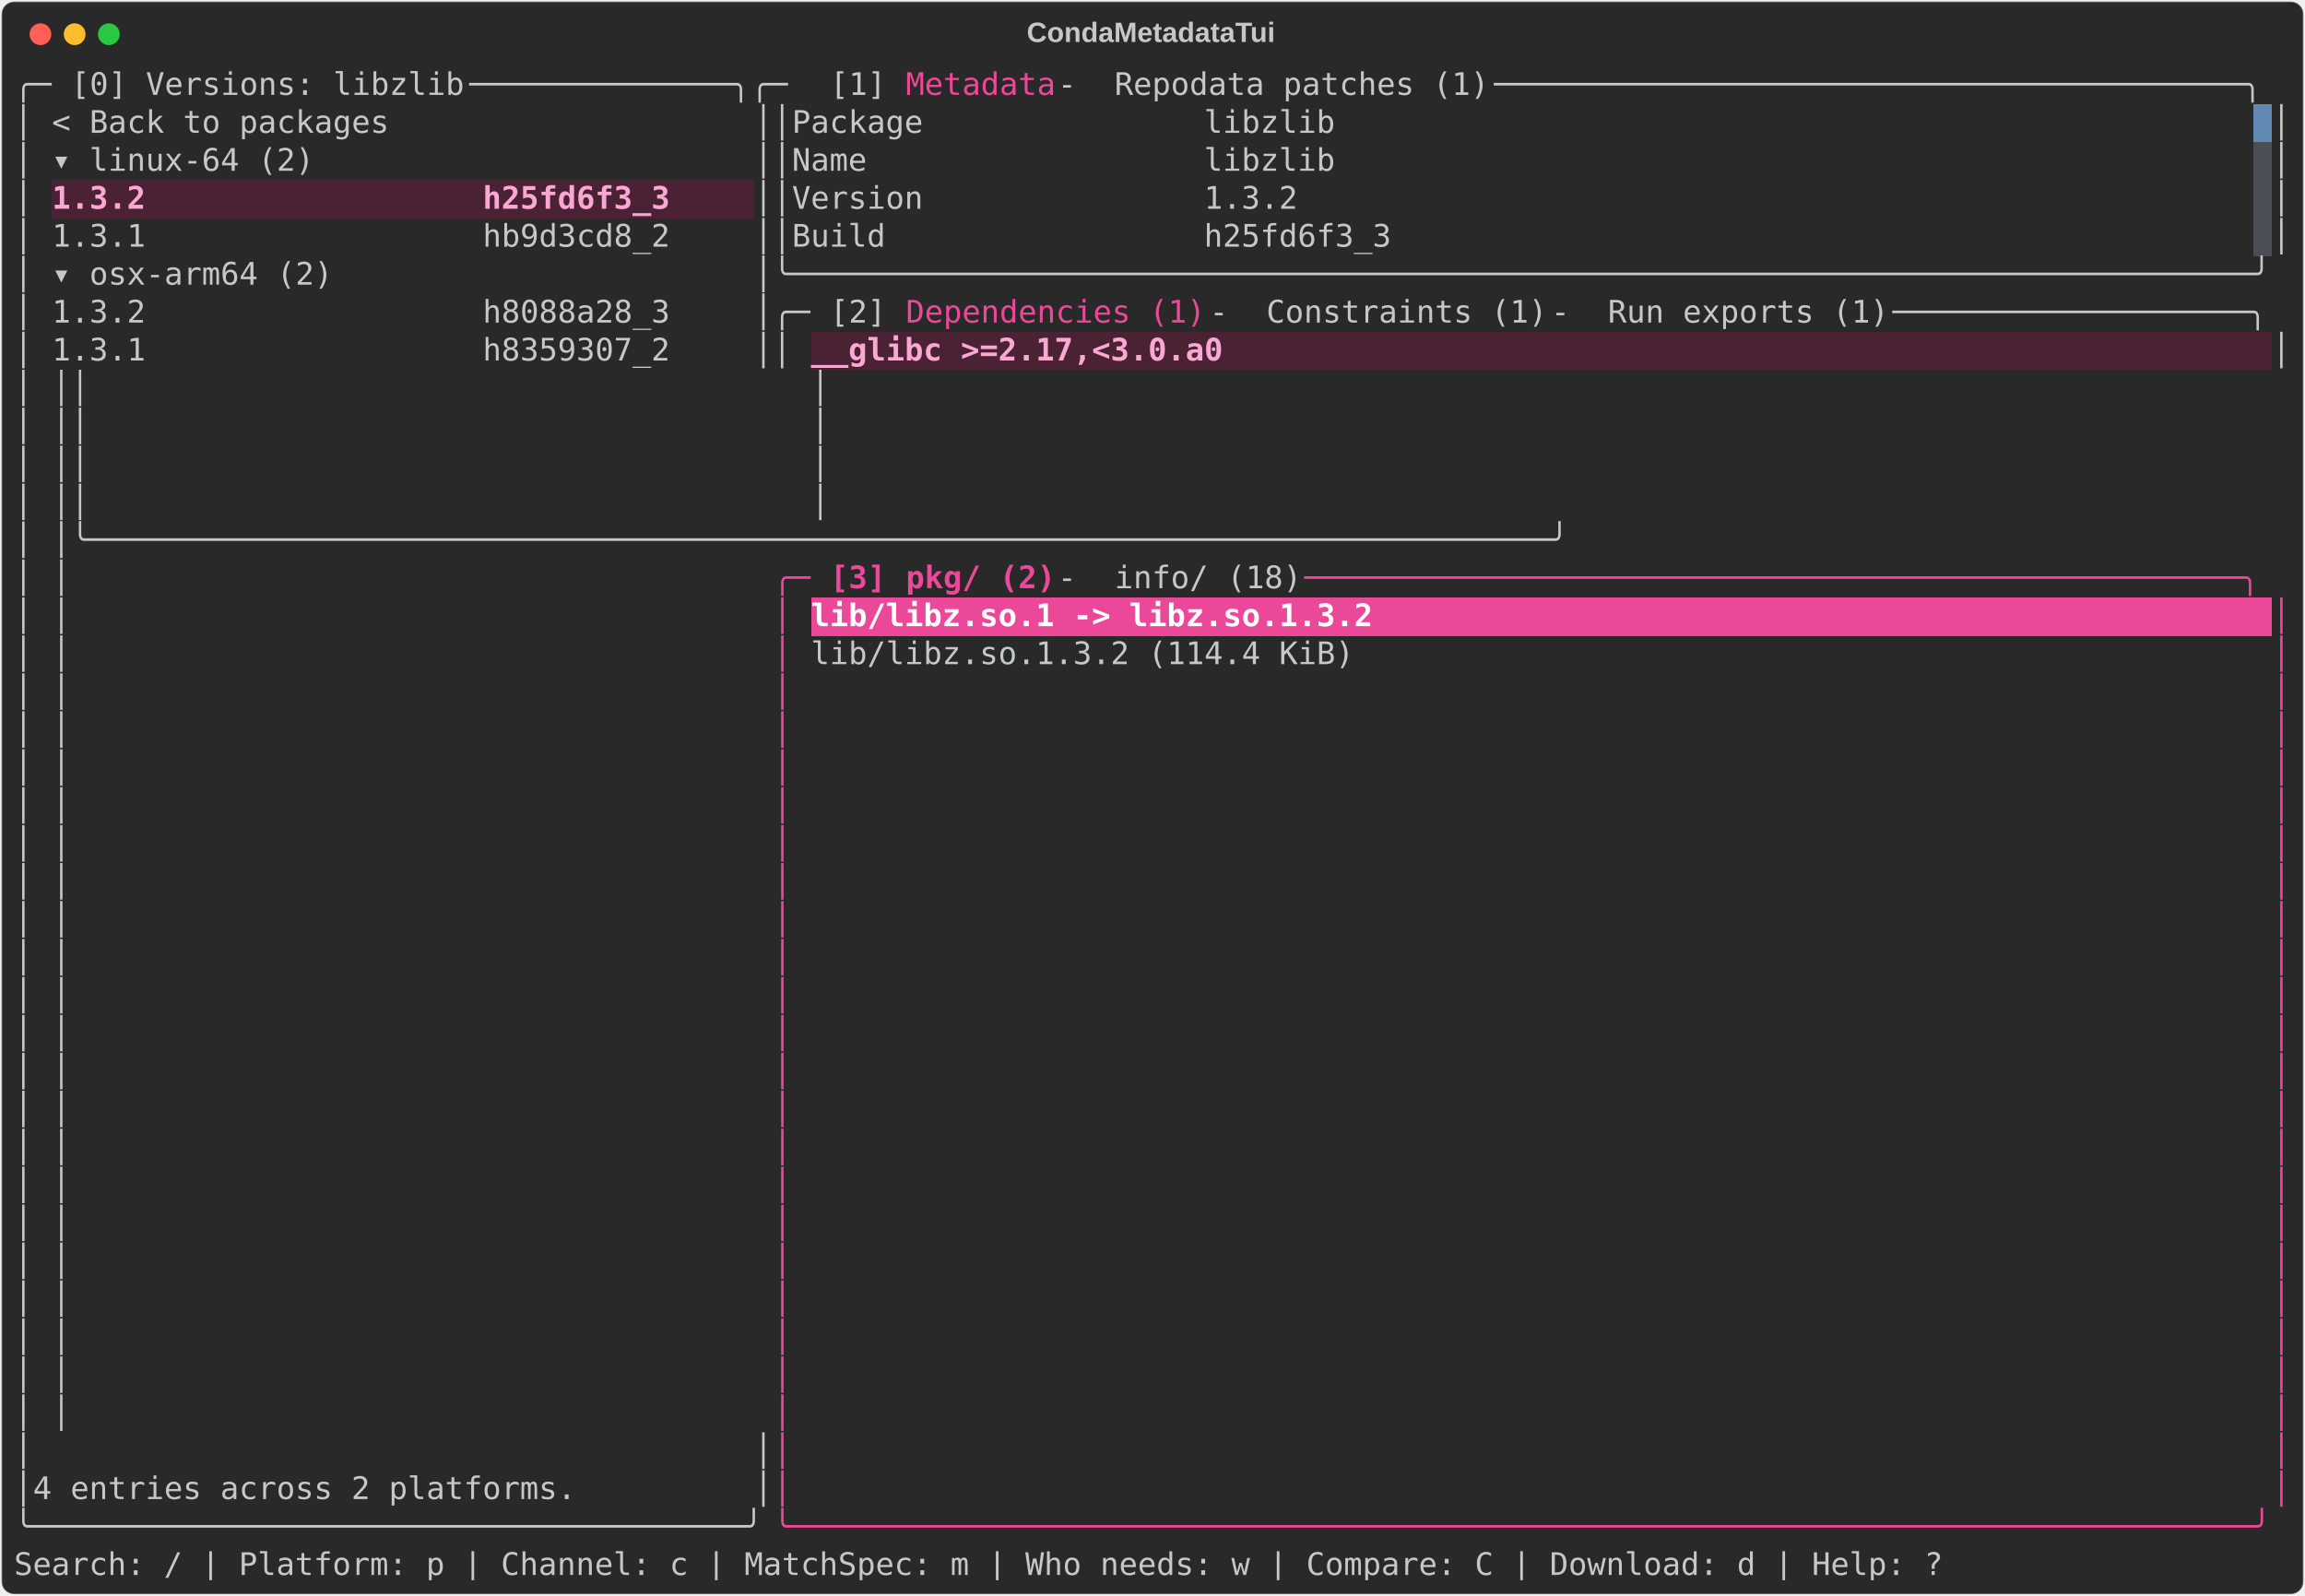
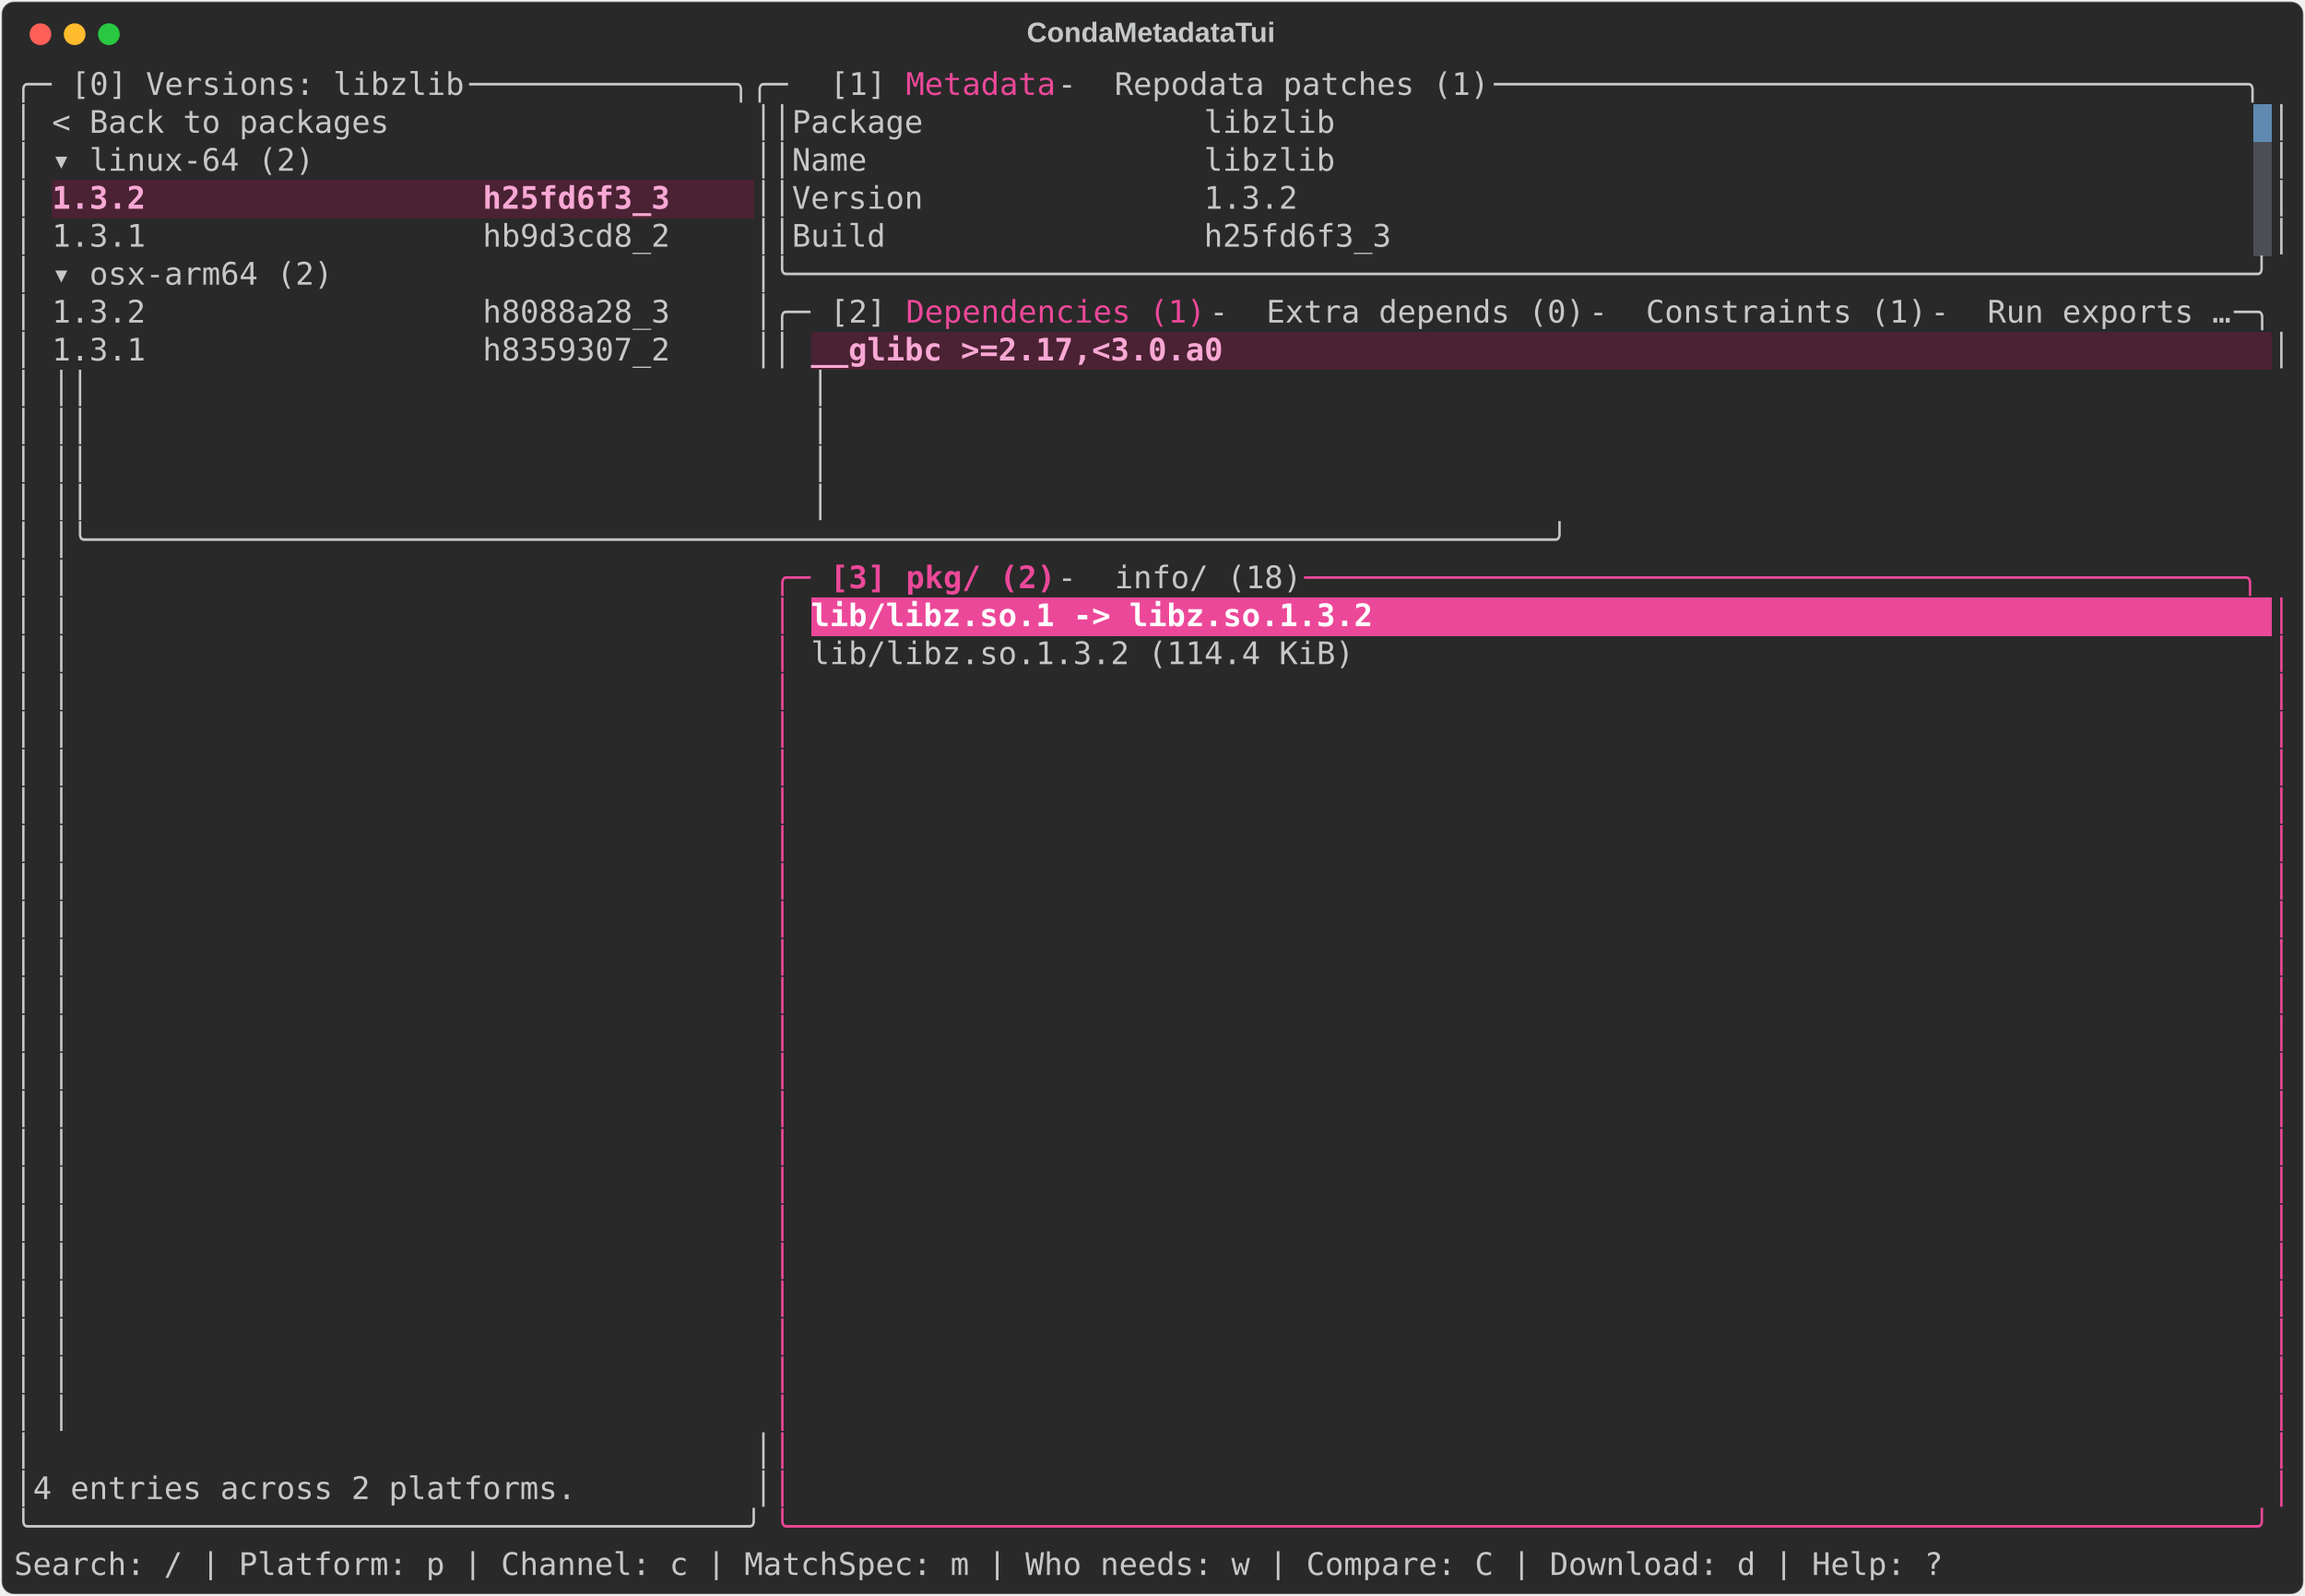
<svg xmlns="http://www.w3.org/2000/svg" class="rich-terminal" viewBox="0 0 1482 1026.0">
  <style>

    @font-face {
        font-family: "Fira Code";
        src: local("FiraCode-Regular"),
                url("https://cdnjs.cloudflare.com/ajax/libs/firacode/6.2.0/woff2/FiraCode-Regular.woff2") format("woff2"),
                url("https://cdnjs.cloudflare.com/ajax/libs/firacode/6.2.0/woff/FiraCode-Regular.woff") format("woff");
        font-style: normal;
        font-weight: 400;
    }
    @font-face {
        font-family: "Fira Code";
        src: local("FiraCode-Bold"),
                url("https://cdnjs.cloudflare.com/ajax/libs/firacode/6.2.0/woff2/FiraCode-Bold.woff2") format("woff2"),
                url("https://cdnjs.cloudflare.com/ajax/libs/firacode/6.2.0/woff/FiraCode-Bold.woff") format("woff");
        font-style: bold;
        font-weight: 700;
    }

    .terminal-matrix {
        font-family: Fira Code, monospace;
        font-size: 20px;
        line-height: 24.4px;
        font-variant-east-asian: full-width;
    }

    .terminal-title {
        font-size: 18px;
        font-weight: bold;
        font-family: arial;
    }

    .terminal-r1 { fill: #c5c8c6 }
.terminal-r2 { fill: #ec4899 }
.terminal-r3 { fill: #292929 }
.terminal-r4 { fill: #f9a8d4;font-weight: bold }
.terminal-r5 { fill: #ec4899;font-weight: bold }
.terminal-r6 { fill: #ffffff;font-weight: bold }
    </style>
  <defs>
    <clipPath id="terminal-clip-terminal">
      <rect x="0" y="0" width="1463.0" height="975.0" />
    </clipPath>
    <clipPath id="terminal-line-0">
      <rect x="0" y="1.5" width="1464" height="24.65" />
    </clipPath>
    <clipPath id="terminal-line-1">
      <rect x="0" y="25.9" width="1464" height="24.65" />
    </clipPath>
    <clipPath id="terminal-line-2">
      <rect x="0" y="50.3" width="1464" height="24.65" />
    </clipPath>
    <clipPath id="terminal-line-3">
      <rect x="0" y="74.7" width="1464" height="24.65" />
    </clipPath>
    <clipPath id="terminal-line-4">
      <rect x="0" y="99.1" width="1464" height="24.65" />
    </clipPath>
    <clipPath id="terminal-line-5">
      <rect x="0" y="123.5" width="1464" height="24.65" />
    </clipPath>
    <clipPath id="terminal-line-6">
      <rect x="0" y="147.9" width="1464" height="24.65" />
    </clipPath>
    <clipPath id="terminal-line-7">
      <rect x="0" y="172.3" width="1464" height="24.65" />
    </clipPath>
    <clipPath id="terminal-line-8">
      <rect x="0" y="196.7" width="1464" height="24.65" />
    </clipPath>
    <clipPath id="terminal-line-9">
      <rect x="0" y="221.1" width="1464" height="24.65" />
    </clipPath>
    <clipPath id="terminal-line-10">
      <rect x="0" y="245.5" width="1464" height="24.65" />
    </clipPath>
    <clipPath id="terminal-line-11">
      <rect x="0" y="269.9" width="1464" height="24.65" />
    </clipPath>
    <clipPath id="terminal-line-12">
      <rect x="0" y="294.3" width="1464" height="24.65" />
    </clipPath>
    <clipPath id="terminal-line-13">
      <rect x="0" y="318.7" width="1464" height="24.65" />
    </clipPath>
    <clipPath id="terminal-line-14">
      <rect x="0" y="343.1" width="1464" height="24.65" />
    </clipPath>
    <clipPath id="terminal-line-15">
      <rect x="0" y="367.5" width="1464" height="24.65" />
    </clipPath>
    <clipPath id="terminal-line-16">
      <rect x="0" y="391.9" width="1464" height="24.65" />
    </clipPath>
    <clipPath id="terminal-line-17">
      <rect x="0" y="416.3" width="1464" height="24.65" />
    </clipPath>
    <clipPath id="terminal-line-18">
      <rect x="0" y="440.7" width="1464" height="24.65" />
    </clipPath>
    <clipPath id="terminal-line-19">
      <rect x="0" y="465.1" width="1464" height="24.65" />
    </clipPath>
    <clipPath id="terminal-line-20">
      <rect x="0" y="489.5" width="1464" height="24.65" />
    </clipPath>
    <clipPath id="terminal-line-21">
      <rect x="0" y="513.9" width="1464" height="24.65" />
    </clipPath>
    <clipPath id="terminal-line-22">
      <rect x="0" y="538.3" width="1464" height="24.65" />
    </clipPath>
    <clipPath id="terminal-line-23">
      <rect x="0" y="562.7" width="1464" height="24.65" />
    </clipPath>
    <clipPath id="terminal-line-24">
      <rect x="0" y="587.1" width="1464" height="24.65" />
    </clipPath>
    <clipPath id="terminal-line-25">
      <rect x="0" y="611.5" width="1464" height="24.65" />
    </clipPath>
    <clipPath id="terminal-line-26">
      <rect x="0" y="635.9" width="1464" height="24.65" />
    </clipPath>
    <clipPath id="terminal-line-27">
      <rect x="0" y="660.3" width="1464" height="24.65" />
    </clipPath>
    <clipPath id="terminal-line-28">
      <rect x="0" y="684.7" width="1464" height="24.65" />
    </clipPath>
    <clipPath id="terminal-line-29">
      <rect x="0" y="709.1" width="1464" height="24.65" />
    </clipPath>
    <clipPath id="terminal-line-30">
      <rect x="0" y="733.5" width="1464" height="24.65" />
    </clipPath>
    <clipPath id="terminal-line-31">
      <rect x="0" y="757.9" width="1464" height="24.65" />
    </clipPath>
    <clipPath id="terminal-line-32">
      <rect x="0" y="782.3" width="1464" height="24.65" />
    </clipPath>
    <clipPath id="terminal-line-33">
      <rect x="0" y="806.7" width="1464" height="24.65" />
    </clipPath>
    <clipPath id="terminal-line-34">
      <rect x="0" y="831.1" width="1464" height="24.65" />
    </clipPath>
    <clipPath id="terminal-line-35">
      <rect x="0" y="855.5" width="1464" height="24.65" />
    </clipPath>
    <clipPath id="terminal-line-36">
      <rect x="0" y="879.9" width="1464" height="24.65" />
    </clipPath>
    <clipPath id="terminal-line-37">
      <rect x="0" y="904.3" width="1464" height="24.65" />
    </clipPath>
    <clipPath id="terminal-line-38">
      <rect x="0" y="928.7" width="1464" height="24.65" />
    </clipPath>
  </defs>
  <rect fill="#292929" stroke="rgba(255,255,255,0.35)" stroke-width="1" x="1" y="1" width="1480" height="1024" rx="8" />
  <text class="terminal-title" fill="#c5c8c6" text-anchor="middle" x="740" y="27">CondaMetadataTui</text>
  <g transform="translate(26,22)">
    <circle cx="0" cy="0" r="7" fill="#ff5f57" />
    <circle cx="22" cy="0" r="7" fill="#febc2e" />
    <circle cx="44" cy="0" r="7" fill="#28c840" />
  </g>
  <g transform="translate(9, 41)" clip-path="url(#terminal-clip-terminal)">
    <rect fill="#608ab1" x="1439.6" y="25.9" width="12.2" height="24.65" shape-rendering="crispEdges" />
    <rect fill="#4b4e55" x="1439.6" y="50.3" width="12.2" height="24.65" shape-rendering="crispEdges" />
    <rect fill="#4a2233" x="24.4" y="74.7" width="402.6" height="24.65" shape-rendering="crispEdges" />
    <rect fill="#4a2233" x="427" y="74.7" width="48.8" height="24.65" shape-rendering="crispEdges" />
    <rect fill="#4b4e55" x="1439.6" y="74.7" width="12.2" height="24.65" shape-rendering="crispEdges" />
    <rect fill="#4b4e55" x="1439.6" y="99.1" width="12.2" height="24.65" shape-rendering="crispEdges" />
    <rect fill="#4a2233" x="512.4" y="172.3" width="268.4" height="24.65" shape-rendering="crispEdges" />
    <rect fill="#4a2233" x="780.8" y="172.3" width="671" height="24.65" shape-rendering="crispEdges" />
    <rect fill="#ec4899" x="512.4" y="343.1" width="366" height="24.65" shape-rendering="crispEdges" />
    <rect fill="#ec4899" x="878.4" y="343.1" width="573.4" height="24.65" shape-rendering="crispEdges" />
    <g class="terminal-matrix">
      <text class="terminal-r1" x="0" y="20" textLength="36.6" clip-path="url(#terminal-line-0)">╭─ </text>
      <text class="terminal-r1" x="36.6" y="20" textLength="256.2" clip-path="url(#terminal-line-0)">[0] Versions: libzlib</text>
      <text class="terminal-r1" x="292.8" y="20" textLength="231.8" clip-path="url(#terminal-line-0)"> ──────────────╮╭─ </text>
      <text class="terminal-r1" x="524.6" y="20" textLength="48.8" clip-path="url(#terminal-line-0)">[1] </text>
      <text class="terminal-r2" x="573.4" y="20" textLength="97.6" clip-path="url(#terminal-line-0)">Metadata</text>
      <text class="terminal-r1" x="671" y="20" textLength="36.6" clip-path="url(#terminal-line-0)"> - </text>
      <text class="terminal-r1" x="707.6" y="20" textLength="244" clip-path="url(#terminal-line-0)">Repodata patches (1)</text>
      <text class="terminal-r1" x="951.6" y="20" textLength="512.4" clip-path="url(#terminal-line-0)"> ────────────────────────────────────────╮</text>
      <text class="terminal-r1" x="1464" y="20" textLength="12.2" clip-path="url(#terminal-line-0)">
</text>
      <text class="terminal-r1" x="0" y="44.4" textLength="12.2" clip-path="url(#terminal-line-1)">│</text>
      <text class="terminal-r1" x="24.4" y="44.4" textLength="219.6" clip-path="url(#terminal-line-1)">&lt; Back to packages</text>
      <text class="terminal-r1" x="475.8" y="44.4" textLength="24.4" clip-path="url(#terminal-line-1)">││</text>
      <text class="terminal-r1" x="500.2" y="44.4" textLength="353.8" clip-path="url(#terminal-line-1)">Package               libzlib</text>
      <text class="terminal-r1" x="1451.8" y="44.4" textLength="12.2" clip-path="url(#terminal-line-1)">│</text>
      <text class="terminal-r1" x="1464" y="44.4" textLength="12.2" clip-path="url(#terminal-line-1)">
</text>
      <text class="terminal-r1" x="0" y="68.8" textLength="12.2" clip-path="url(#terminal-line-2)">│</text>
      <text class="terminal-r1" x="24.4" y="68.8" textLength="170.8" clip-path="url(#terminal-line-2)">▾ linux-64 (2)</text>
      <text class="terminal-r1" x="475.8" y="68.8" textLength="24.4" clip-path="url(#terminal-line-2)">││</text>
      <text class="terminal-r1" x="500.2" y="68.8" textLength="353.8" clip-path="url(#terminal-line-2)">Name                  libzlib</text>
      <text class="terminal-r1" x="1451.8" y="68.8" textLength="12.2" clip-path="url(#terminal-line-2)">│</text>
      <text class="terminal-r1" x="1464" y="68.8" textLength="12.2" clip-path="url(#terminal-line-2)">
</text>
      <text class="terminal-r1" x="0" y="93.2" textLength="12.2" clip-path="url(#terminal-line-3)">│</text>
      <text class="terminal-r4" x="24.4" y="93.2" textLength="402.6" clip-path="url(#terminal-line-3)">1.3.2                  h25fd6f3_3</text>
      <text class="terminal-r1" x="475.8" y="93.2" textLength="24.4" clip-path="url(#terminal-line-3)">││</text>
      <text class="terminal-r1" x="500.2" y="93.2" textLength="329.4" clip-path="url(#terminal-line-3)">Version               1.3.2</text>
      <text class="terminal-r1" x="1451.8" y="93.2" textLength="12.2" clip-path="url(#terminal-line-3)">│</text>
      <text class="terminal-r1" x="1464" y="93.2" textLength="12.2" clip-path="url(#terminal-line-3)">
</text>
      <text class="terminal-r1" x="0" y="117.6" textLength="12.2" clip-path="url(#terminal-line-4)">│</text>
      <text class="terminal-r1" x="24.4" y="117.6" textLength="402.6" clip-path="url(#terminal-line-4)">1.3.1                  hb9d3cd8_2</text>
      <text class="terminal-r1" x="475.8" y="117.6" textLength="24.4" clip-path="url(#terminal-line-4)">││</text>
      <text class="terminal-r1" x="500.2" y="117.6" textLength="390.4" clip-path="url(#terminal-line-4)">Build                 h25fd6f3_3</text>
      <text class="terminal-r1" x="1451.8" y="117.6" textLength="12.2" clip-path="url(#terminal-line-4)">│</text>
      <text class="terminal-r1" x="1464" y="117.6" textLength="12.2" clip-path="url(#terminal-line-4)">
</text>
      <text class="terminal-r1" x="0" y="142" textLength="12.2" clip-path="url(#terminal-line-5)">│</text>
      <text class="terminal-r1" x="24.4" y="142" textLength="183" clip-path="url(#terminal-line-5)">▾ osx-arm64 (2)</text>
      <text class="terminal-r1" x="475.8" y="142" textLength="988.2" clip-path="url(#terminal-line-5)">│╰──────────────────────────────────────────────────────────────────────────────╯</text>
      <text class="terminal-r1" x="1464" y="142" textLength="12.2" clip-path="url(#terminal-line-5)">
</text>
      <text class="terminal-r1" x="0" y="166.4" textLength="12.2" clip-path="url(#terminal-line-6)">│</text>
      <text class="terminal-r1" x="24.4" y="166.4" textLength="402.6" clip-path="url(#terminal-line-6)">1.3.2                  h8088a28_3</text>
      <text class="terminal-r1" x="475.8" y="166.4" textLength="48.8" clip-path="url(#terminal-line-6)">│╭─ </text>
      <text class="terminal-r1" x="524.6" y="166.4" textLength="48.8" clip-path="url(#terminal-line-6)">[2] </text>
      <text class="terminal-r2" x="573.4" y="166.4" textLength="195.2" clip-path="url(#terminal-line-6)">Dependencies (1)</text>
      <text class="terminal-r1" x="768.6" y="166.4" textLength="36.6" clip-path="url(#terminal-line-6)"> - </text>
-       <text class="terminal-r1" x="805.2" y="166.4" textLength="183" clip-path="url(#terminal-line-6)">Constraints (1)</text>
-       <text class="terminal-r1" x="988.2" y="166.4" textLength="36.6" clip-path="url(#terminal-line-6)"> - </text>
-       <text class="terminal-r1" x="1024.8" y="166.4" textLength="183" clip-path="url(#terminal-line-6)">Run exports (1)</text>
-       <text class="terminal-r1" x="1207.8" y="166.4" textLength="256.2" clip-path="url(#terminal-line-6)"> ───────────────────╮</text>
+       <text class="terminal-r1" x="805.2" y="166.4" textLength="207.4" clip-path="url(#terminal-line-6)">Extra depends (0)</text>
+       <text class="terminal-r1" x="1012.6" y="166.4" textLength="36.6" clip-path="url(#terminal-line-6)"> - </text>
+       <text class="terminal-r1" x="1049.2" y="166.4" textLength="183" clip-path="url(#terminal-line-6)">Constraints (1)</text>
+       <text class="terminal-r1" x="1232.2" y="166.4" textLength="36.6" clip-path="url(#terminal-line-6)"> - </text>
+       <text class="terminal-r1" x="1268.8" y="166.4" textLength="158.6" clip-path="url(#terminal-line-6)">Run exports …</text>
+       <text class="terminal-r1" x="1427.4" y="166.4" textLength="36.6" clip-path="url(#terminal-line-6)"> ─╮</text>
      <text class="terminal-r1" x="1464" y="166.4" textLength="12.2" clip-path="url(#terminal-line-6)">
</text>
      <text class="terminal-r1" x="0" y="190.8" textLength="12.2" clip-path="url(#terminal-line-7)">│</text>
      <text class="terminal-r1" x="24.4" y="190.8" textLength="402.6" clip-path="url(#terminal-line-7)">1.3.1                  h8359307_2</text>
      <text class="terminal-r1" x="475.8" y="190.8" textLength="24.4" clip-path="url(#terminal-line-7)">││</text>
      <text class="terminal-r4" x="512.4" y="190.8" textLength="268.4" clip-path="url(#terminal-line-7)">__glibc &gt;=2.17,&lt;3.0.a0</text>
      <text class="terminal-r1" x="1451.8" y="190.8" textLength="12.2" clip-path="url(#terminal-line-7)">│</text>
      <text class="terminal-r1" x="1464" y="190.8" textLength="12.2" clip-path="url(#terminal-line-7)">
</text>
      <text class="terminal-r1" x="0" y="215.2" textLength="12.2" clip-path="url(#terminal-line-8)">│</text>
      <text class="terminal-r1" x="24.4" y="215.2" textLength="475.8" clip-path="url(#terminal-line-8)">                                     ││</text>
      <text class="terminal-r1" x="512.4" y="215.2" textLength="951.6" clip-path="url(#terminal-line-8)">                                                                             │</text>
      <text class="terminal-r1" x="1464" y="215.2" textLength="12.2" clip-path="url(#terminal-line-8)">
</text>
      <text class="terminal-r1" x="0" y="239.6" textLength="12.2" clip-path="url(#terminal-line-9)">│</text>
      <text class="terminal-r1" x="24.4" y="239.6" textLength="475.8" clip-path="url(#terminal-line-9)">                                     ││</text>
      <text class="terminal-r1" x="512.4" y="239.6" textLength="951.6" clip-path="url(#terminal-line-9)">                                                                             │</text>
      <text class="terminal-r1" x="1464" y="239.6" textLength="12.2" clip-path="url(#terminal-line-9)">
</text>
      <text class="terminal-r1" x="0" y="264" textLength="12.2" clip-path="url(#terminal-line-10)">│</text>
      <text class="terminal-r1" x="24.4" y="264" textLength="475.8" clip-path="url(#terminal-line-10)">                                     ││</text>
      <text class="terminal-r1" x="512.4" y="264" textLength="951.6" clip-path="url(#terminal-line-10)">                                                                             │</text>
      <text class="terminal-r1" x="1464" y="264" textLength="12.2" clip-path="url(#terminal-line-10)">
</text>
      <text class="terminal-r1" x="0" y="288.4" textLength="12.2" clip-path="url(#terminal-line-11)">│</text>
      <text class="terminal-r1" x="24.4" y="288.4" textLength="475.8" clip-path="url(#terminal-line-11)">                                     ││</text>
      <text class="terminal-r1" x="512.4" y="288.4" textLength="951.6" clip-path="url(#terminal-line-11)">                                                                             │</text>
      <text class="terminal-r1" x="1464" y="288.4" textLength="12.2" clip-path="url(#terminal-line-11)">
</text>
      <text class="terminal-r1" x="0" y="312.8" textLength="12.2" clip-path="url(#terminal-line-12)">│</text>
      <text class="terminal-r1" x="24.4" y="312.8" textLength="1439.6" clip-path="url(#terminal-line-12)">                                     │╰──────────────────────────────────────────────────────────────────────────────╯</text>
      <text class="terminal-r1" x="1464" y="312.8" textLength="12.2" clip-path="url(#terminal-line-12)">
</text>
      <text class="terminal-r1" x="0" y="337.2" textLength="12.2" clip-path="url(#terminal-line-13)">│</text>
      <text class="terminal-r1" x="24.4" y="337.2" textLength="463.6" clip-path="url(#terminal-line-13)">                                     │</text>
      <text class="terminal-r2" x="488" y="337.2" textLength="36.6" clip-path="url(#terminal-line-13)">╭─ </text>
      <text class="terminal-r5" x="524.6" y="337.2" textLength="48.8" clip-path="url(#terminal-line-13)">[3] </text>
      <text class="terminal-r5" x="573.4" y="337.2" textLength="97.6" clip-path="url(#terminal-line-13)">pkg/ (2)</text>
      <text class="terminal-r1" x="671" y="337.2" textLength="36.6" clip-path="url(#terminal-line-13)"> - </text>
      <text class="terminal-r1" x="707.6" y="337.2" textLength="122" clip-path="url(#terminal-line-13)">info/ (18)</text>
      <text class="terminal-r2" x="829.6" y="337.2" textLength="634.4" clip-path="url(#terminal-line-13)"> ──────────────────────────────────────────────────╮</text>
      <text class="terminal-r1" x="1464" y="337.2" textLength="12.2" clip-path="url(#terminal-line-13)">
</text>
      <text class="terminal-r1" x="0" y="361.6" textLength="12.2" clip-path="url(#terminal-line-14)">│</text>
      <text class="terminal-r1" x="24.4" y="361.6" textLength="463.6" clip-path="url(#terminal-line-14)">                                     │</text>
      <text class="terminal-r2" x="488" y="361.6" textLength="12.2" clip-path="url(#terminal-line-14)">│</text>
      <text class="terminal-r6" x="512.4" y="361.6" textLength="366" clip-path="url(#terminal-line-14)">lib/libz.so.1 -&gt; libz.so.1.3.2</text>
      <text class="terminal-r2" x="1451.8" y="361.6" textLength="12.2" clip-path="url(#terminal-line-14)">│</text>
      <text class="terminal-r1" x="1464" y="361.6" textLength="12.2" clip-path="url(#terminal-line-14)">
</text>
      <text class="terminal-r1" x="0" y="386" textLength="12.2" clip-path="url(#terminal-line-15)">│</text>
      <text class="terminal-r1" x="24.4" y="386" textLength="463.6" clip-path="url(#terminal-line-15)">                                     │</text>
      <text class="terminal-r2" x="488" y="386" textLength="12.2" clip-path="url(#terminal-line-15)">│</text>
      <text class="terminal-r1" x="512.4" y="386" textLength="353.8" clip-path="url(#terminal-line-15)">lib/libz.so.1.3.2 (114.4 KiB)</text>
      <text class="terminal-r2" x="1451.8" y="386" textLength="12.2" clip-path="url(#terminal-line-15)">│</text>
      <text class="terminal-r1" x="1464" y="386" textLength="12.2" clip-path="url(#terminal-line-15)">
</text>
      <text class="terminal-r1" x="0" y="410.4" textLength="12.2" clip-path="url(#terminal-line-16)">│</text>
      <text class="terminal-r1" x="24.4" y="410.4" textLength="463.6" clip-path="url(#terminal-line-16)">                                     │</text>
      <text class="terminal-r2" x="488" y="410.4" textLength="12.2" clip-path="url(#terminal-line-16)">│</text>
      <text class="terminal-r2" x="1451.8" y="410.4" textLength="12.2" clip-path="url(#terminal-line-16)">│</text>
      <text class="terminal-r1" x="1464" y="410.4" textLength="12.2" clip-path="url(#terminal-line-16)">
</text>
      <text class="terminal-r1" x="0" y="434.8" textLength="12.2" clip-path="url(#terminal-line-17)">│</text>
      <text class="terminal-r1" x="24.4" y="434.8" textLength="463.6" clip-path="url(#terminal-line-17)">                                     │</text>
      <text class="terminal-r2" x="488" y="434.8" textLength="12.2" clip-path="url(#terminal-line-17)">│</text>
      <text class="terminal-r2" x="1451.8" y="434.8" textLength="12.2" clip-path="url(#terminal-line-17)">│</text>
      <text class="terminal-r1" x="1464" y="434.8" textLength="12.2" clip-path="url(#terminal-line-17)">
</text>
      <text class="terminal-r1" x="0" y="459.2" textLength="12.2" clip-path="url(#terminal-line-18)">│</text>
      <text class="terminal-r1" x="24.4" y="459.2" textLength="463.6" clip-path="url(#terminal-line-18)">                                     │</text>
      <text class="terminal-r2" x="488" y="459.2" textLength="12.2" clip-path="url(#terminal-line-18)">│</text>
      <text class="terminal-r2" x="1451.8" y="459.2" textLength="12.2" clip-path="url(#terminal-line-18)">│</text>
      <text class="terminal-r1" x="1464" y="459.2" textLength="12.2" clip-path="url(#terminal-line-18)">
</text>
      <text class="terminal-r1" x="0" y="483.6" textLength="12.2" clip-path="url(#terminal-line-19)">│</text>
      <text class="terminal-r1" x="24.4" y="483.6" textLength="463.6" clip-path="url(#terminal-line-19)">                                     │</text>
      <text class="terminal-r2" x="488" y="483.6" textLength="12.2" clip-path="url(#terminal-line-19)">│</text>
      <text class="terminal-r2" x="1451.8" y="483.6" textLength="12.2" clip-path="url(#terminal-line-19)">│</text>
      <text class="terminal-r1" x="1464" y="483.6" textLength="12.2" clip-path="url(#terminal-line-19)">
</text>
      <text class="terminal-r1" x="0" y="508" textLength="12.2" clip-path="url(#terminal-line-20)">│</text>
      <text class="terminal-r1" x="24.4" y="508" textLength="463.6" clip-path="url(#terminal-line-20)">                                     │</text>
      <text class="terminal-r2" x="488" y="508" textLength="12.2" clip-path="url(#terminal-line-20)">│</text>
      <text class="terminal-r2" x="1451.8" y="508" textLength="12.2" clip-path="url(#terminal-line-20)">│</text>
      <text class="terminal-r1" x="1464" y="508" textLength="12.2" clip-path="url(#terminal-line-20)">
</text>
      <text class="terminal-r1" x="0" y="532.4" textLength="12.2" clip-path="url(#terminal-line-21)">│</text>
      <text class="terminal-r1" x="24.4" y="532.4" textLength="463.6" clip-path="url(#terminal-line-21)">                                     │</text>
      <text class="terminal-r2" x="488" y="532.4" textLength="12.2" clip-path="url(#terminal-line-21)">│</text>
      <text class="terminal-r2" x="1451.8" y="532.4" textLength="12.2" clip-path="url(#terminal-line-21)">│</text>
      <text class="terminal-r1" x="1464" y="532.4" textLength="12.2" clip-path="url(#terminal-line-21)">
</text>
      <text class="terminal-r1" x="0" y="556.8" textLength="12.2" clip-path="url(#terminal-line-22)">│</text>
      <text class="terminal-r1" x="24.4" y="556.8" textLength="463.6" clip-path="url(#terminal-line-22)">                                     │</text>
      <text class="terminal-r2" x="488" y="556.8" textLength="12.2" clip-path="url(#terminal-line-22)">│</text>
      <text class="terminal-r2" x="1451.8" y="556.8" textLength="12.2" clip-path="url(#terminal-line-22)">│</text>
      <text class="terminal-r1" x="1464" y="556.8" textLength="12.2" clip-path="url(#terminal-line-22)">
</text>
      <text class="terminal-r1" x="0" y="581.2" textLength="12.2" clip-path="url(#terminal-line-23)">│</text>
      <text class="terminal-r1" x="24.4" y="581.2" textLength="463.6" clip-path="url(#terminal-line-23)">                                     │</text>
      <text class="terminal-r2" x="488" y="581.2" textLength="12.2" clip-path="url(#terminal-line-23)">│</text>
      <text class="terminal-r2" x="1451.8" y="581.2" textLength="12.2" clip-path="url(#terminal-line-23)">│</text>
      <text class="terminal-r1" x="1464" y="581.2" textLength="12.2" clip-path="url(#terminal-line-23)">
</text>
      <text class="terminal-r1" x="0" y="605.6" textLength="12.2" clip-path="url(#terminal-line-24)">│</text>
      <text class="terminal-r1" x="24.4" y="605.6" textLength="463.6" clip-path="url(#terminal-line-24)">                                     │</text>
      <text class="terminal-r2" x="488" y="605.6" textLength="12.2" clip-path="url(#terminal-line-24)">│</text>
      <text class="terminal-r2" x="1451.8" y="605.6" textLength="12.2" clip-path="url(#terminal-line-24)">│</text>
      <text class="terminal-r1" x="1464" y="605.6" textLength="12.2" clip-path="url(#terminal-line-24)">
</text>
      <text class="terminal-r1" x="0" y="630" textLength="12.2" clip-path="url(#terminal-line-25)">│</text>
      <text class="terminal-r1" x="24.4" y="630" textLength="463.6" clip-path="url(#terminal-line-25)">                                     │</text>
      <text class="terminal-r2" x="488" y="630" textLength="12.2" clip-path="url(#terminal-line-25)">│</text>
      <text class="terminal-r2" x="1451.8" y="630" textLength="12.2" clip-path="url(#terminal-line-25)">│</text>
      <text class="terminal-r1" x="1464" y="630" textLength="12.2" clip-path="url(#terminal-line-25)">
</text>
      <text class="terminal-r1" x="0" y="654.4" textLength="12.2" clip-path="url(#terminal-line-26)">│</text>
      <text class="terminal-r1" x="24.4" y="654.4" textLength="463.6" clip-path="url(#terminal-line-26)">                                     │</text>
      <text class="terminal-r2" x="488" y="654.4" textLength="12.2" clip-path="url(#terminal-line-26)">│</text>
      <text class="terminal-r2" x="1451.8" y="654.4" textLength="12.2" clip-path="url(#terminal-line-26)">│</text>
      <text class="terminal-r1" x="1464" y="654.4" textLength="12.2" clip-path="url(#terminal-line-26)">
</text>
      <text class="terminal-r1" x="0" y="678.8" textLength="12.2" clip-path="url(#terminal-line-27)">│</text>
      <text class="terminal-r1" x="24.4" y="678.8" textLength="463.6" clip-path="url(#terminal-line-27)">                                     │</text>
      <text class="terminal-r2" x="488" y="678.8" textLength="12.2" clip-path="url(#terminal-line-27)">│</text>
      <text class="terminal-r2" x="1451.8" y="678.8" textLength="12.2" clip-path="url(#terminal-line-27)">│</text>
      <text class="terminal-r1" x="1464" y="678.8" textLength="12.2" clip-path="url(#terminal-line-27)">
</text>
      <text class="terminal-r1" x="0" y="703.2" textLength="12.2" clip-path="url(#terminal-line-28)">│</text>
      <text class="terminal-r1" x="24.4" y="703.2" textLength="463.6" clip-path="url(#terminal-line-28)">                                     │</text>
      <text class="terminal-r2" x="488" y="703.2" textLength="12.2" clip-path="url(#terminal-line-28)">│</text>
      <text class="terminal-r2" x="1451.8" y="703.2" textLength="12.2" clip-path="url(#terminal-line-28)">│</text>
      <text class="terminal-r1" x="1464" y="703.2" textLength="12.2" clip-path="url(#terminal-line-28)">
</text>
      <text class="terminal-r1" x="0" y="727.6" textLength="12.2" clip-path="url(#terminal-line-29)">│</text>
      <text class="terminal-r1" x="24.4" y="727.6" textLength="463.6" clip-path="url(#terminal-line-29)">                                     │</text>
      <text class="terminal-r2" x="488" y="727.6" textLength="12.2" clip-path="url(#terminal-line-29)">│</text>
      <text class="terminal-r2" x="1451.8" y="727.6" textLength="12.2" clip-path="url(#terminal-line-29)">│</text>
      <text class="terminal-r1" x="1464" y="727.6" textLength="12.2" clip-path="url(#terminal-line-29)">
</text>
      <text class="terminal-r1" x="0" y="752" textLength="12.2" clip-path="url(#terminal-line-30)">│</text>
      <text class="terminal-r1" x="24.4" y="752" textLength="463.6" clip-path="url(#terminal-line-30)">                                     │</text>
      <text class="terminal-r2" x="488" y="752" textLength="12.2" clip-path="url(#terminal-line-30)">│</text>
      <text class="terminal-r2" x="1451.8" y="752" textLength="12.2" clip-path="url(#terminal-line-30)">│</text>
      <text class="terminal-r1" x="1464" y="752" textLength="12.2" clip-path="url(#terminal-line-30)">
</text>
      <text class="terminal-r1" x="0" y="776.4" textLength="12.2" clip-path="url(#terminal-line-31)">│</text>
      <text class="terminal-r1" x="24.4" y="776.4" textLength="463.6" clip-path="url(#terminal-line-31)">                                     │</text>
      <text class="terminal-r2" x="488" y="776.4" textLength="12.2" clip-path="url(#terminal-line-31)">│</text>
      <text class="terminal-r2" x="1451.8" y="776.4" textLength="12.2" clip-path="url(#terminal-line-31)">│</text>
      <text class="terminal-r1" x="1464" y="776.4" textLength="12.2" clip-path="url(#terminal-line-31)">
</text>
      <text class="terminal-r1" x="0" y="800.8" textLength="12.2" clip-path="url(#terminal-line-32)">│</text>
      <text class="terminal-r1" x="24.4" y="800.8" textLength="463.6" clip-path="url(#terminal-line-32)">                                     │</text>
      <text class="terminal-r2" x="488" y="800.8" textLength="12.2" clip-path="url(#terminal-line-32)">│</text>
      <text class="terminal-r2" x="1451.8" y="800.8" textLength="12.2" clip-path="url(#terminal-line-32)">│</text>
      <text class="terminal-r1" x="1464" y="800.8" textLength="12.2" clip-path="url(#terminal-line-32)">
</text>
      <text class="terminal-r1" x="0" y="825.2" textLength="12.2" clip-path="url(#terminal-line-33)">│</text>
      <text class="terminal-r1" x="24.4" y="825.2" textLength="463.6" clip-path="url(#terminal-line-33)">                                     │</text>
      <text class="terminal-r2" x="488" y="825.2" textLength="12.2" clip-path="url(#terminal-line-33)">│</text>
      <text class="terminal-r2" x="1451.8" y="825.2" textLength="12.2" clip-path="url(#terminal-line-33)">│</text>
      <text class="terminal-r1" x="1464" y="825.2" textLength="12.2" clip-path="url(#terminal-line-33)">
</text>
      <text class="terminal-r1" x="0" y="849.6" textLength="12.2" clip-path="url(#terminal-line-34)">│</text>
      <text class="terminal-r1" x="24.4" y="849.6" textLength="463.6" clip-path="url(#terminal-line-34)">                                     │</text>
      <text class="terminal-r2" x="488" y="849.6" textLength="12.2" clip-path="url(#terminal-line-34)">│</text>
      <text class="terminal-r2" x="1451.8" y="849.6" textLength="12.2" clip-path="url(#terminal-line-34)">│</text>
      <text class="terminal-r1" x="1464" y="849.6" textLength="12.2" clip-path="url(#terminal-line-34)">
</text>
      <text class="terminal-r1" x="0" y="874" textLength="12.2" clip-path="url(#terminal-line-35)">│</text>
      <text class="terminal-r1" x="24.4" y="874" textLength="463.6" clip-path="url(#terminal-line-35)">                                     │</text>
      <text class="terminal-r2" x="488" y="874" textLength="12.2" clip-path="url(#terminal-line-35)">│</text>
      <text class="terminal-r2" x="1451.8" y="874" textLength="12.2" clip-path="url(#terminal-line-35)">│</text>
      <text class="terminal-r1" x="1464" y="874" textLength="12.2" clip-path="url(#terminal-line-35)">
</text>
      <text class="terminal-r1" x="0" y="898.4" textLength="12.2" clip-path="url(#terminal-line-36)">│</text>
      <text class="terminal-r1" x="475.8" y="898.4" textLength="12.2" clip-path="url(#terminal-line-36)">│</text>
      <text class="terminal-r2" x="488" y="898.4" textLength="12.2" clip-path="url(#terminal-line-36)">│</text>
      <text class="terminal-r2" x="1451.8" y="898.4" textLength="12.2" clip-path="url(#terminal-line-36)">│</text>
      <text class="terminal-r1" x="1464" y="898.4" textLength="12.2" clip-path="url(#terminal-line-36)">
</text>
      <text class="terminal-r1" x="0" y="922.8" textLength="12.2" clip-path="url(#terminal-line-37)">│</text>
      <text class="terminal-r1" x="12.2" y="922.8" textLength="353.8" clip-path="url(#terminal-line-37)">4 entries across 2 platforms.</text>
      <text class="terminal-r1" x="475.8" y="922.8" textLength="12.2" clip-path="url(#terminal-line-37)">│</text>
      <text class="terminal-r2" x="488" y="922.8" textLength="12.2" clip-path="url(#terminal-line-37)">│</text>
      <text class="terminal-r2" x="1451.8" y="922.8" textLength="12.2" clip-path="url(#terminal-line-37)">│</text>
      <text class="terminal-r1" x="1464" y="922.8" textLength="12.2" clip-path="url(#terminal-line-37)">
</text>
      <text class="terminal-r1" x="0" y="947.2" textLength="488" clip-path="url(#terminal-line-38)">╰──────────────────────────────────────╯</text>
      <text class="terminal-r2" x="488" y="947.2" textLength="976" clip-path="url(#terminal-line-38)">╰──────────────────────────────────────────────────────────────────────────────╯</text>
      <text class="terminal-r1" x="1464" y="947.2" textLength="12.2" clip-path="url(#terminal-line-38)">
</text>
      <text class="terminal-r1" x="0" y="971.6" textLength="1256.6" clip-path="url(#terminal-line-39)">Search: / | Platform: p | Channel: c | MatchSpec: m | Who needs: w | Compare: C | Download: d | Help: ?</text>
    </g>
  </g>
</svg>
